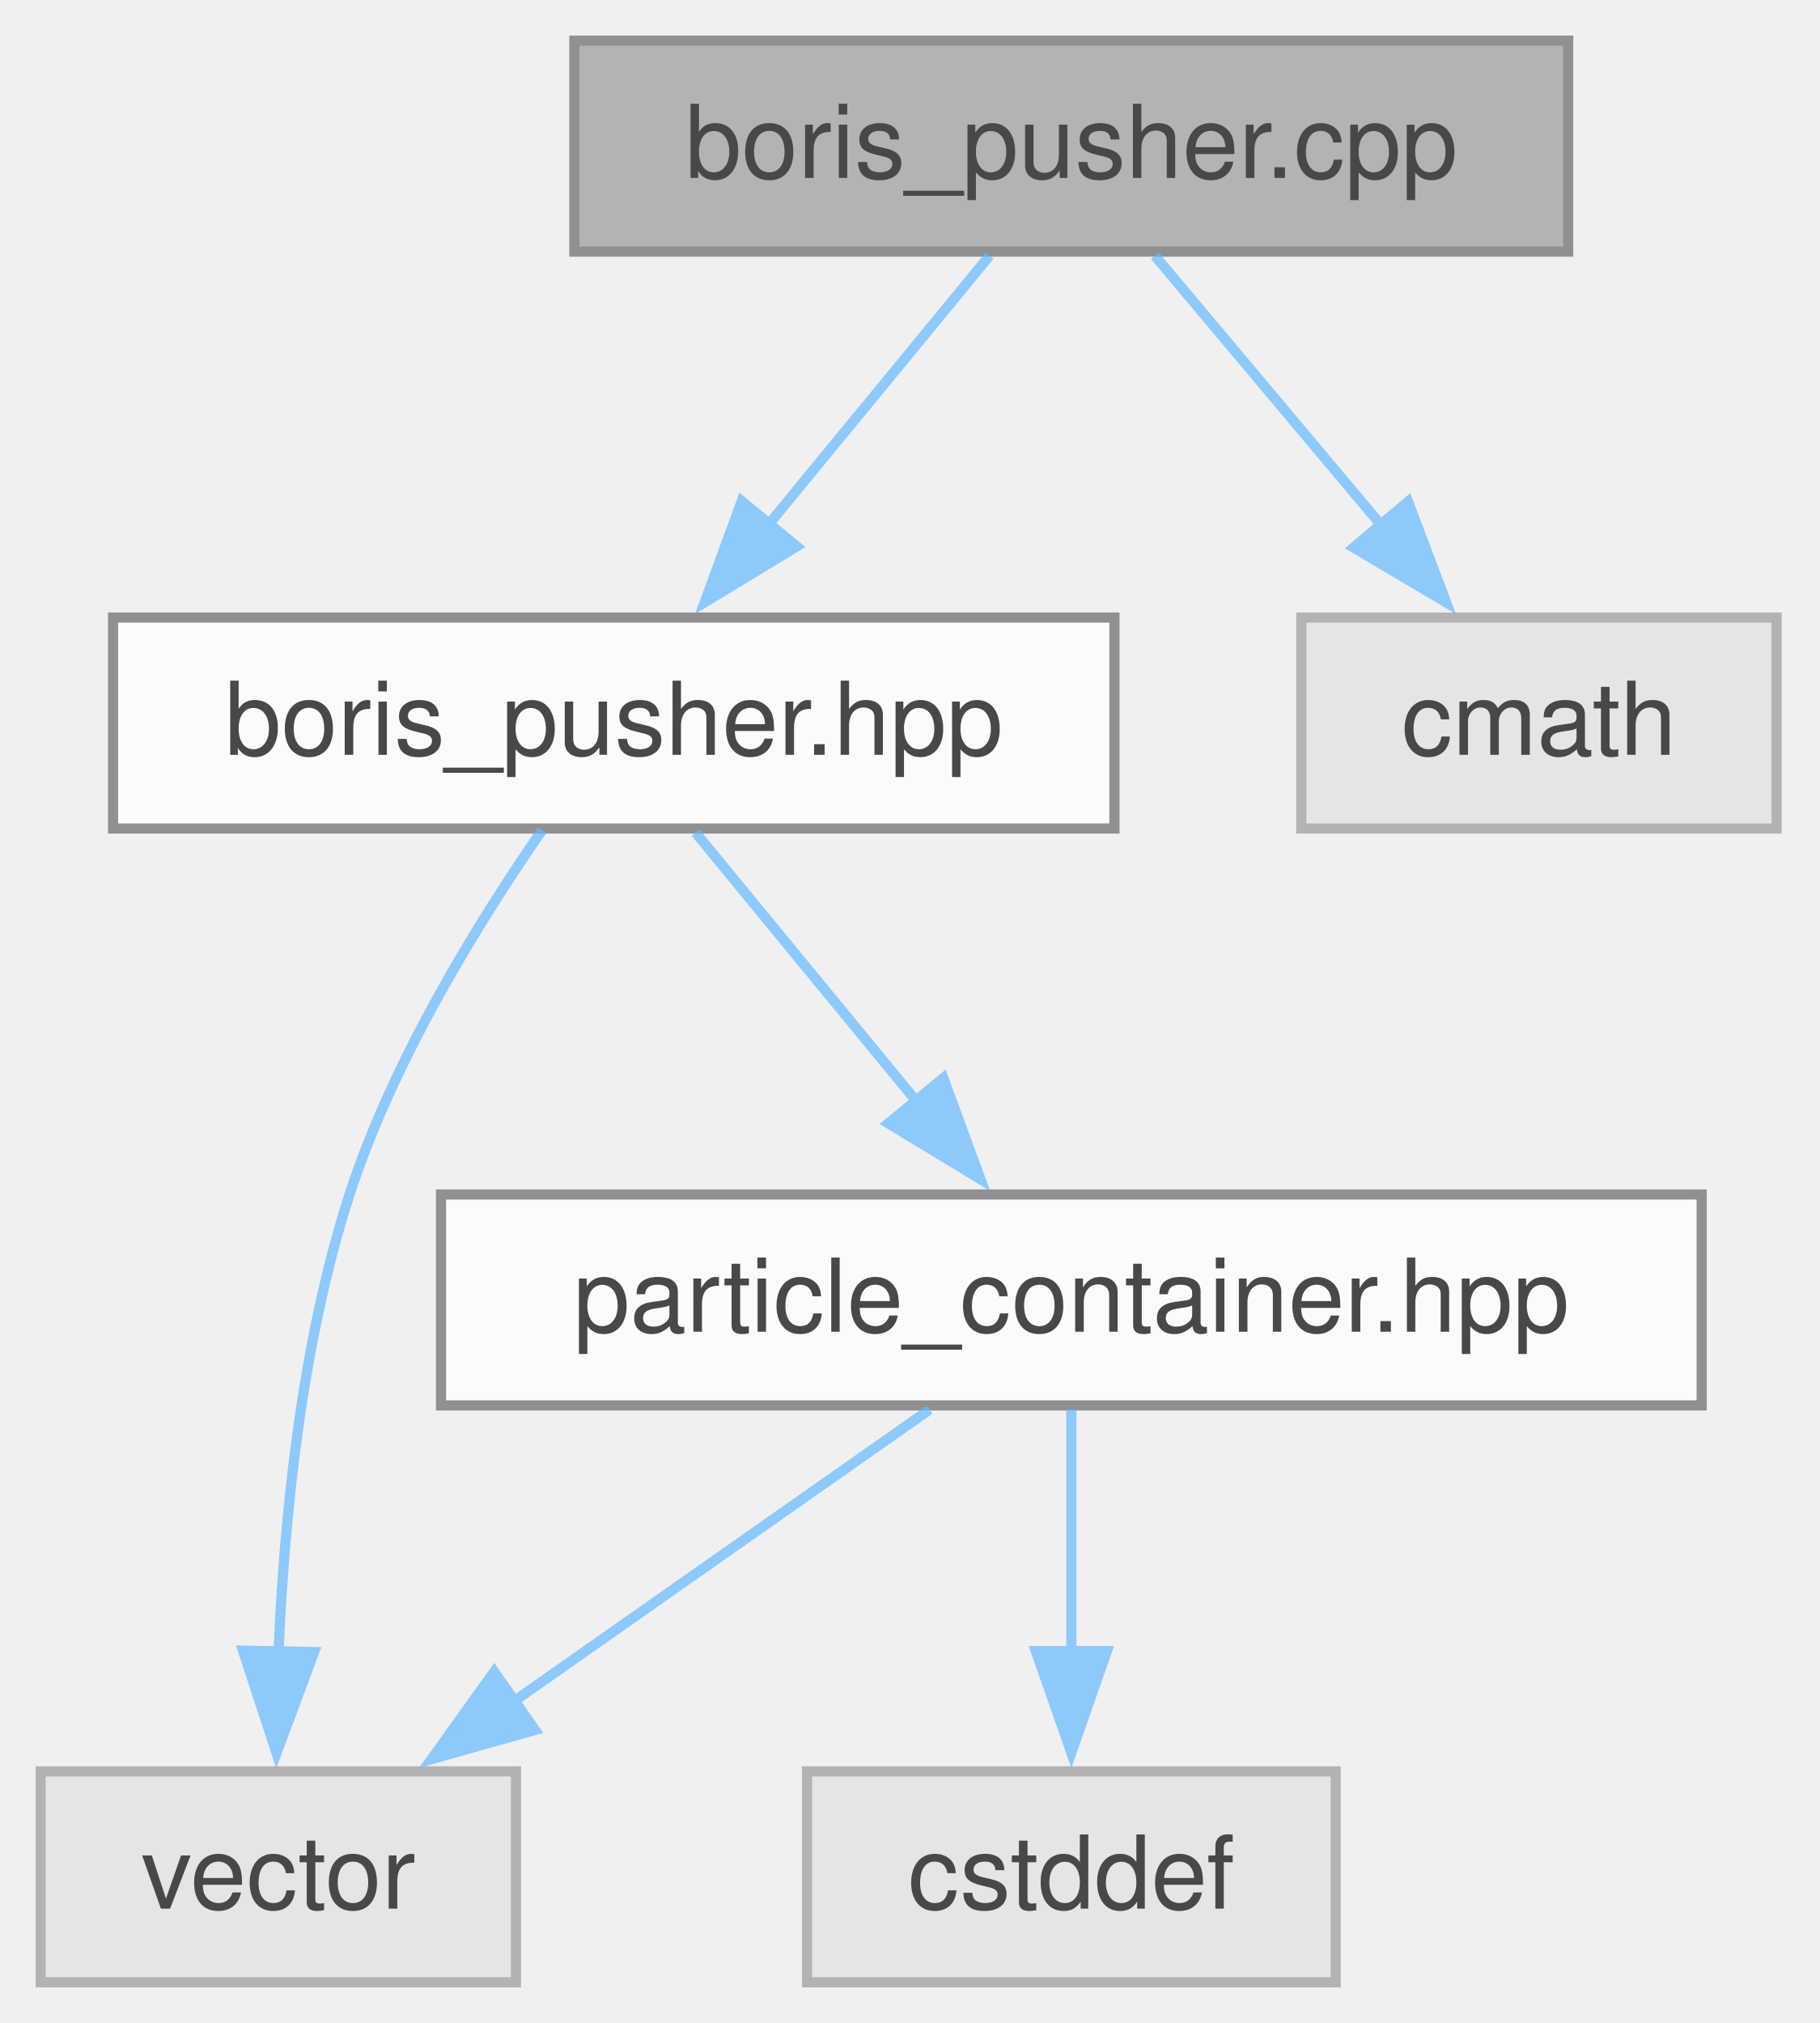
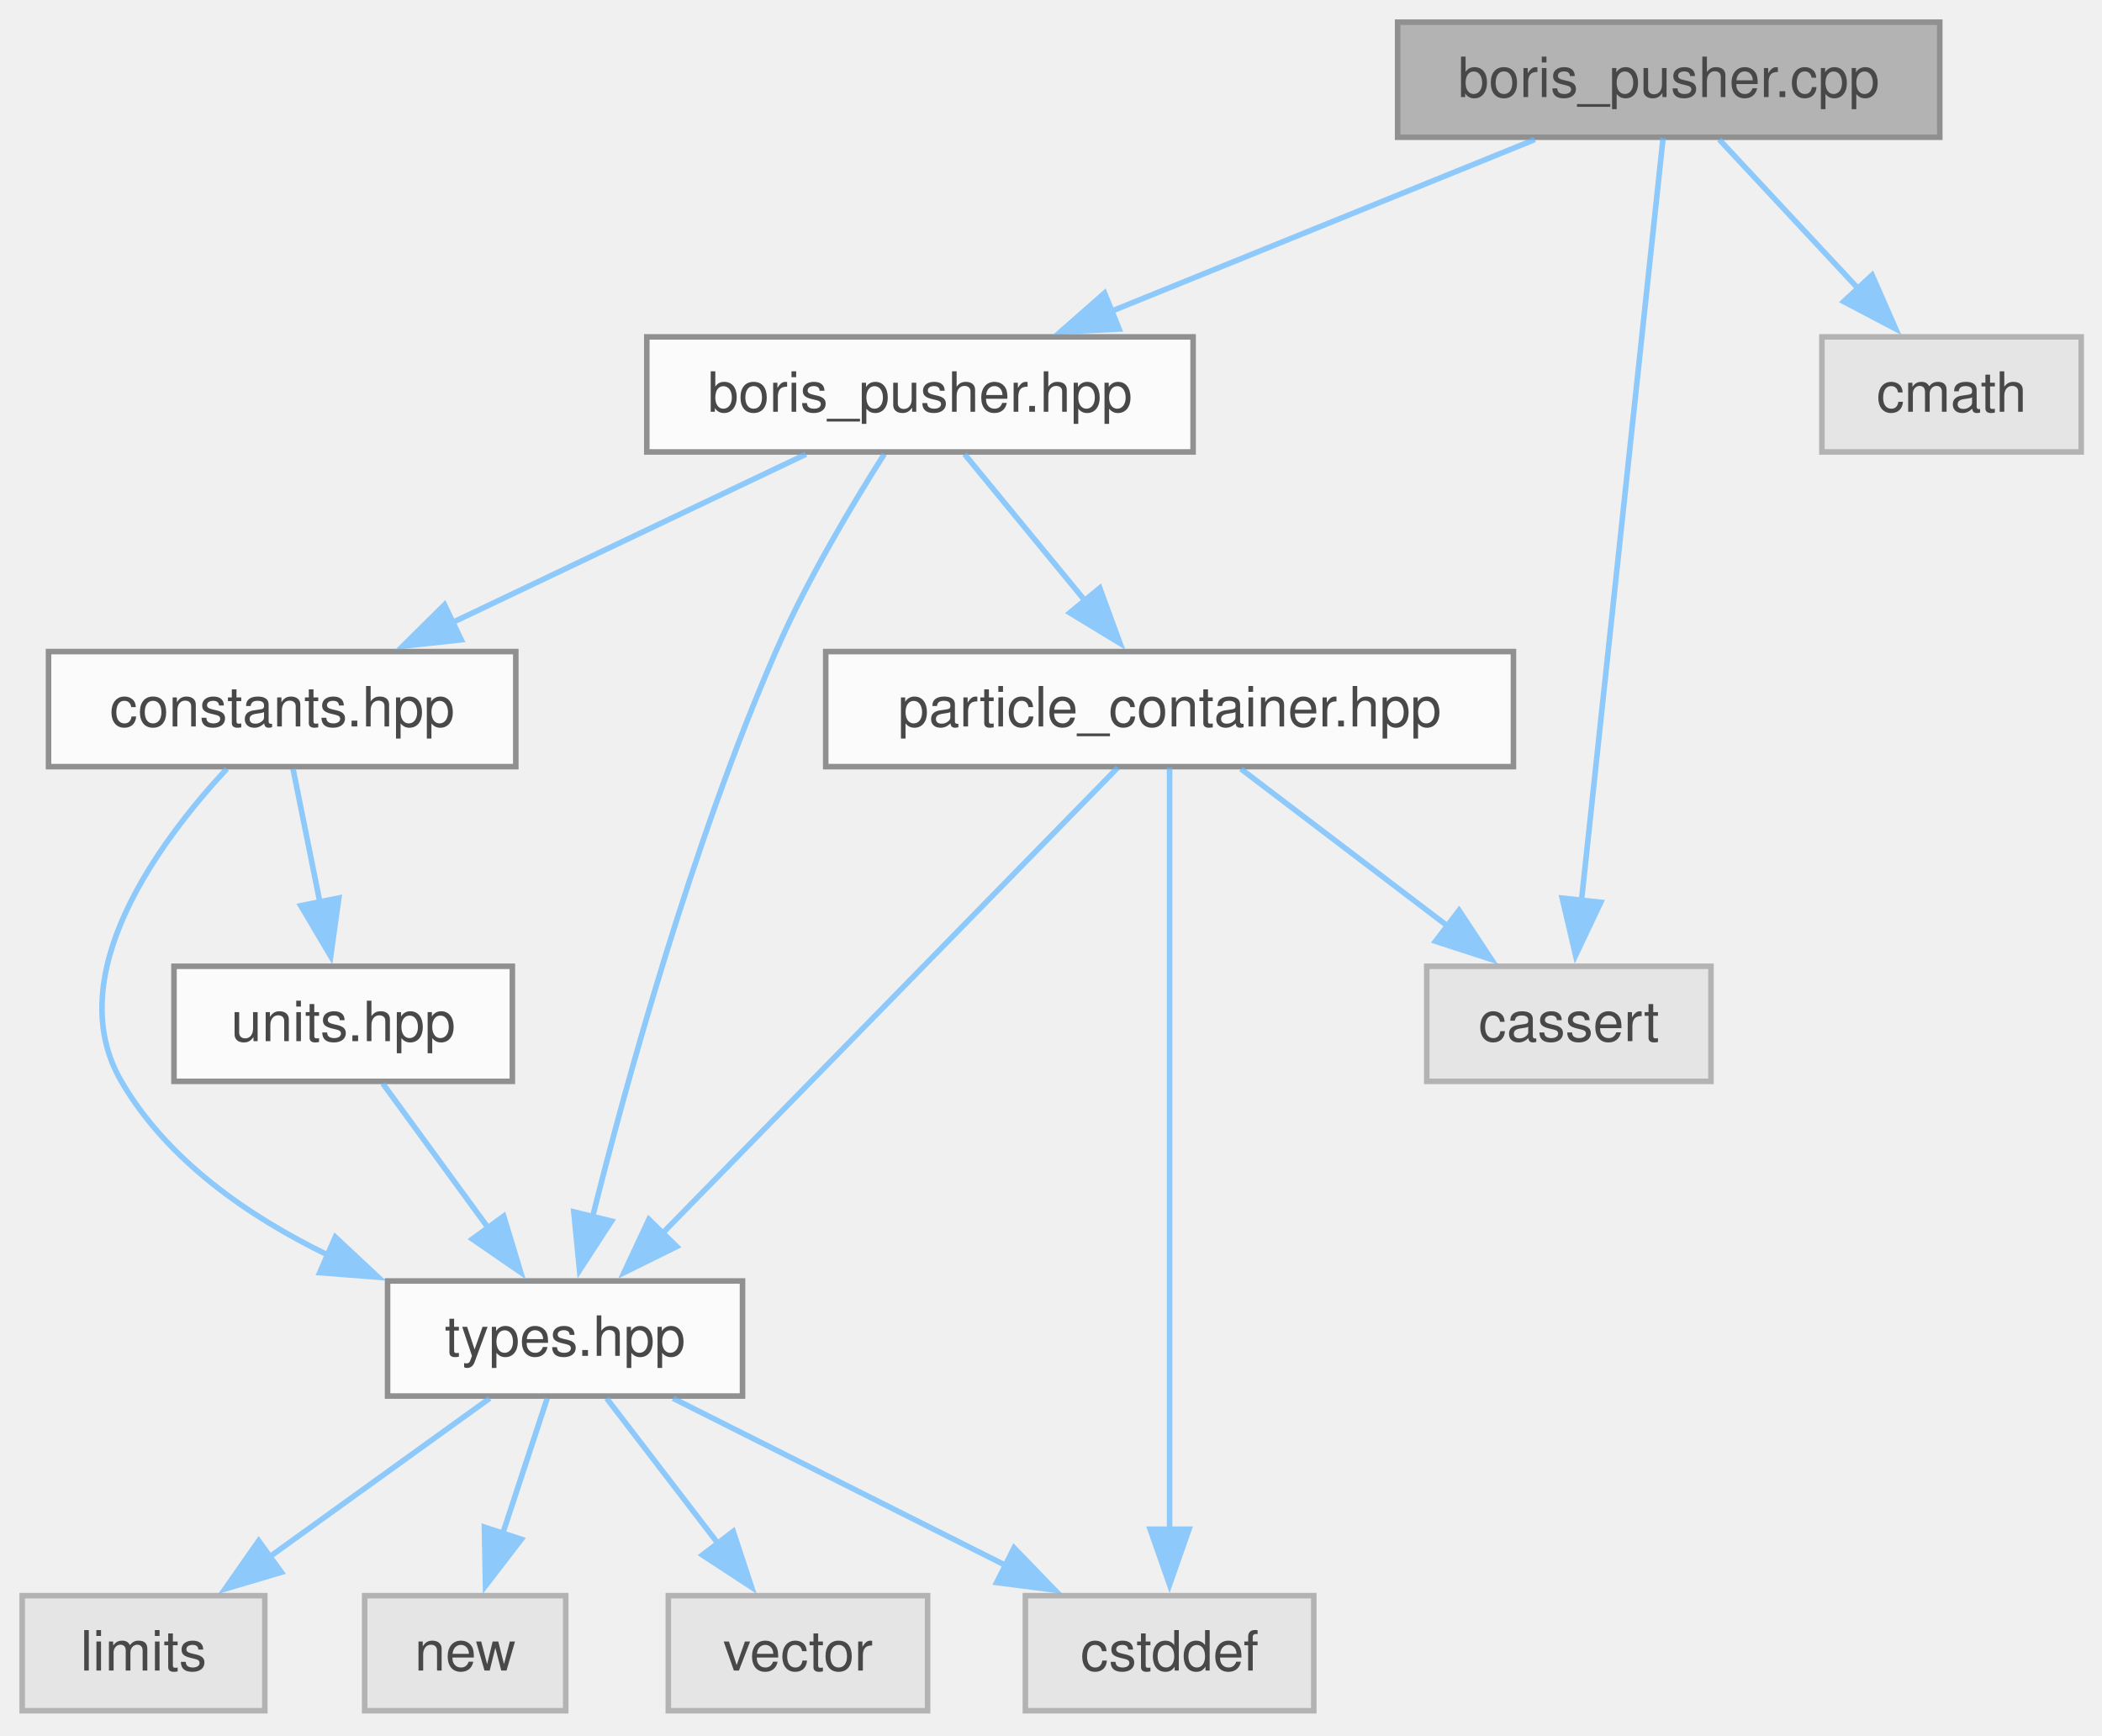
- <svg xmlns="http://www.w3.org/2000/svg" xmlns:xlink="http://www.w3.org/1999/xlink" width="179pt" height="199pt" viewBox="0.00 0.00 179.00 199.00">
+ <svg xmlns="http://www.w3.org/2000/svg" xmlns:xlink="http://www.w3.org/1999/xlink" width="379pt" height="313pt" viewBox="0.00 0.00 379.00 313.00">
  <svg id="main" version="1.1" xml:space="preserve">
    <style type="text/css">
.node, .edge {opacity: 0.7;}
.node.selected, .edge.selected {opacity: 1;}
.edge:hover path { stroke: red; }
.edge:hover polygon { stroke: red; fill: red; }
</style>
    <svg id="graph" class="graph">
-       <g id="graph0" class="graph" transform="scale(1 1) rotate(0) translate(4 195)">
+       <g id="graph0" class="graph" transform="scale(1 1) rotate(0) translate(4 308.5)">
        <g id="Node000001" class="node">
          <g id="a_Node000001">
            <a xlink:title=" ">
-               <polygon fill="#999999" stroke="#666666" points="150.25,-191 52.5,-191 52.5,-170.25 150.25,-170.25 150.25,-191" />
-               <text xml:space="preserve" text-anchor="middle" x="101.38" y="-177.5" font-family="Helvetica,sans-Serif" font-size="10.00">boris_pusher.cpp</text>
+               <polygon fill="#999999" stroke="#666666" points="345.75,-304.5 248,-304.5 248,-283.75 345.75,-283.75 345.75,-304.5" />
+               <text xml:space="preserve" text-anchor="middle" x="296.88" y="-291" font-family="Helvetica,sans-Serif" font-size="10.00">boris_pusher.cpp</text>
            </a>
          </g>
        </g>
        <g id="Node000002" class="node">
          <g id="a_Node000002">
-             <a xlink:href="boris__pusher_8hpp.html" target="_top" xlink:title=" ">
-               <polygon fill="white" stroke="#666666" points="105.62,-134.25 7.12,-134.25 7.12,-113.5 105.62,-113.5 105.62,-134.25" />
-               <text xml:space="preserve" text-anchor="middle" x="56.38" y="-120.75" font-family="Helvetica,sans-Serif" font-size="10.00">boris_pusher.hpp</text>
+             <a xlink:href="boris__pusher_8hpp.html" target="_top" xlink:title="Релятивистский толкатель частиц по схеме Бориса и баллистический дрейф для SoA-контейнера.">
+               <polygon fill="white" stroke="#666666" points="211.12,-247.75 112.62,-247.75 112.62,-227 211.12,-227 211.12,-247.75" />
+               <text xml:space="preserve" text-anchor="middle" x="161.88" y="-234.25" font-family="Helvetica,sans-Serif" font-size="10.00">boris_pusher.hpp</text>
            </a>
          </g>
        </g>
        <g id="edge1_Node000001_Node000002" class="edge">
          <g id="a_edge1_Node000001_Node000002">
            <a xlink:title=" ">
-               <path fill="none" stroke="#63b8ff" d="M93.33,-169.84C87.31,-162.52 78.91,-152.29 71.63,-143.44" />
-               <polygon fill="#63b8ff" stroke="#63b8ff" points="74.37,-141.25 65.31,-135.75 68.96,-145.7 74.37,-141.25" />
+               <path fill="none" stroke="#63b8ff" d="M272.74,-283.34C251.43,-274.69 220.12,-262 196.21,-252.3" />
+               <polygon fill="#63b8ff" stroke="#63b8ff" points="197.79,-249.16 187.2,-248.65 195.16,-255.65 197.79,-249.16" />
+             </a>
+           </g>
+         </g>
+         <g id="Node000011" class="node">
+           <g id="a_Node000011">
+             <a xlink:title=" ">
+               <polygon fill="#e0e0e0" stroke="#999999" points="304.5,-134.25 253.25,-134.25 253.25,-113.5 304.5,-113.5 304.5,-134.25" />
+               <text xml:space="preserve" text-anchor="middle" x="278.88" y="-120.75" font-family="Helvetica,sans-Serif" font-size="10.00">cassert</text>
+             </a>
+           </g>
+         </g>
+         <g id="edge15_Node000001_Node000011" class="edge">
+           <g id="a_edge15_Node000001_Node000011">
+             <a xlink:title=" ">
+               <path fill="none" stroke="#63b8ff" d="M295.86,-283.6C293.03,-257.23 285.07,-182.83 281.14,-146.03" />
+               <polygon fill="#63b8ff" stroke="#63b8ff" points="284.63,-145.79 280.09,-136.22 277.67,-146.54 284.63,-145.79" />
+             </a>
+           </g>
+         </g>
+         <g id="Node000012" class="node">
+           <g id="a_Node000012">
+             <a xlink:title=" ">
+               <polygon fill="#e0e0e0" stroke="#999999" points="371.25,-247.75 324.5,-247.75 324.5,-227 371.25,-227 371.25,-247.75" />
+               <text xml:space="preserve" text-anchor="middle" x="347.88" y="-234.25" font-family="Helvetica,sans-Serif" font-size="10.00">cmath</text>
+             </a>
+           </g>
+         </g>
+         <g id="edge16_Node000001_Node000012" class="edge">
+           <g id="a_edge16_Node000001_Node000012">
+             <a xlink:title=" ">
+               <path fill="none" stroke="#63b8ff" d="M305.99,-283.34C312.96,-275.86 322.74,-265.36 331.11,-256.38" />
+               <polygon fill="#63b8ff" stroke="#63b8ff" points="333.55,-258.89 337.8,-249.19 328.43,-254.12 333.55,-258.89" />
+             </a>
+           </g>
+         </g>
+         <g id="Node000003" class="node">
+           <g id="a_Node000003">
+             <a xlink:href="constants_8hpp.html" target="_top" xlink:title="Математические и фундаментальные физические константы PIC-солвера.">
+               <polygon fill="white" stroke="#666666" points="89,-191 4.75,-191 4.75,-170.25 89,-170.25 89,-191" />
+               <text xml:space="preserve" text-anchor="middle" x="46.88" y="-177.5" font-family="Helvetica,sans-Serif" font-size="10.00">constants.hpp</text>
+             </a>
+           </g>
+         </g>
+         <g id="edge2_Node000002_Node000003" class="edge">
+           <g id="a_edge2_Node000002_Node000003">
+             <a xlink:title=" ">
+               <path fill="none" stroke="#63b8ff" d="M141.32,-226.59C123.57,-218.14 97.69,-205.82 77.51,-196.21" />
+               <polygon fill="#63b8ff" stroke="#63b8ff" points="79.16,-193.12 68.62,-191.98 76.15,-199.44 79.16,-193.12" />
+             </a>
+           </g>
+         </g>
+         <g id="Node000004" class="node">
+           <g id="a_Node000004">
+             <a xlink:href="types_8hpp.html" target="_top" xlink:title=" ">
+               <polygon fill="white" stroke="#666666" points="129.88,-77.5 65.88,-77.5 65.88,-56.75 129.88,-56.75 129.88,-77.5" />
+               <text xml:space="preserve" text-anchor="middle" x="97.88" y="-64" font-family="Helvetica,sans-Serif" font-size="10.00">types.hpp</text>
+             </a>
+           </g>
+         </g>
+         <g id="edge14_Node000002_Node000004" class="edge">
+           <g id="a_edge14_Node000002_Node000004">
+             <a xlink:title=" ">
+               <path fill="none" stroke="#63b8ff" d="M155.44,-226.61C149.73,-217.64 141.45,-203.82 135.88,-191 120.79,-156.31 109.03,-113.74 102.8,-88.89" />
+               <polygon fill="#63b8ff" stroke="#63b8ff" points="106.26,-88.3 100.49,-79.42 99.46,-89.96 106.26,-88.3" />
+             </a>
+           </g>
+         </g>
+         <g id="Node000010" class="node">
+           <g id="a_Node000010">
+             <a xlink:href="particle__container_8hpp.html" target="_top" xlink:title="Хранилище макрочастиц в формате Struct of Arrays (SoA) с выравниванием по кэш-линиям.">
+               <polygon fill="white" stroke="#666666" points="268.88,-191 144.88,-191 144.88,-170.25 268.88,-170.25 268.88,-191" />
+               <text xml:space="preserve" text-anchor="middle" x="206.88" y="-177.5" font-family="Helvetica,sans-Serif" font-size="10.00">particle_container.hpp</text>
+             </a>
+           </g>
+         </g>
+         <g id="edge10_Node000002_Node000010" class="edge">
+           <g id="a_edge10_Node000002_Node000010">
+             <a xlink:title=" ">
+               <path fill="none" stroke="#63b8ff" d="M169.92,-226.59C175.94,-219.27 184.34,-209.04 191.62,-200.19" />
+               <polygon fill="#63b8ff" stroke="#63b8ff" points="194.29,-202.45 197.94,-192.5 188.88,-198 194.29,-202.45" />
+             </a>
+           </g>
+         </g>
+         <g id="edge3_Node000003_Node000004" class="edge">
+           <g id="a_edge3_Node000003_Node000004">
+             <a xlink:title=" ">
+               <path fill="none" stroke="#63b8ff" d="M36.9,-169.87C24.64,-156.67 6.77,-132.56 17.88,-113.5 26.15,-99.29 40.72,-89.17 55.18,-82.15" />
+               <polygon fill="#63b8ff" stroke="#63b8ff" points="56.46,-85.41 64.2,-78.18 53.64,-79 56.46,-85.41" />
+             </a>
+           </g>
+         </g>
+         <g id="Node000009" class="node">
+           <g id="a_Node000009">
+             <a xlink:href="units_8hpp.html" target="_top" xlink:title="Система единиц измерения в стиле Geant4 для конфигурации и диагностики PIC-солвера.">
+               <polygon fill="white" stroke="#666666" points="88.38,-134.25 27.37,-134.25 27.37,-113.5 88.38,-113.5 88.38,-134.25" />
+               <text xml:space="preserve" text-anchor="middle" x="57.88" y="-120.75" font-family="Helvetica,sans-Serif" font-size="10.00">units.hpp</text>
+             </a>
+           </g>
+         </g>
+         <g id="edge8_Node000003_Node000009" class="edge">
+           <g id="a_edge8_Node000003_Node000009">
+             <a xlink:title=" ">
+               <path fill="none" stroke="#63b8ff" d="M48.84,-169.84C50.19,-163.14 52.02,-154.01 53.69,-145.73" />
+               <polygon fill="#63b8ff" stroke="#63b8ff" points="57.09,-146.56 55.63,-136.06 50.23,-145.18 57.09,-146.56" />
+             </a>
+           </g>
+         </g>
+         <g id="Node000005" class="node">
+           <g id="a_Node000005">
+             <a xlink:title=" ">
+               <polygon fill="#e0e0e0" stroke="#999999" points="232.88,-20.75 180.88,-20.75 180.88,0 232.88,0 232.88,-20.75" />
+               <text xml:space="preserve" text-anchor="middle" x="206.88" y="-7.25" font-family="Helvetica,sans-Serif" font-size="10.00">cstddef</text>
+             </a>
+           </g>
+         </g>
+         <g id="edge4_Node000004_Node000005" class="edge">
+           <g id="a_edge4_Node000004_Node000005">
+             <a xlink:title=" ">
+               <path fill="none" stroke="#63b8ff" d="M117.36,-56.34C134.02,-47.97 158.26,-35.79 177.31,-26.22" />
+               <polygon fill="#63b8ff" stroke="#63b8ff" points="178.84,-29.37 186.2,-21.76 175.7,-23.12 178.84,-29.37" />
            </a>
          </g>
        </g>
        <g id="Node000006" class="node">
          <g id="a_Node000006">
            <a xlink:title=" ">
-               <polygon fill="#e0e0e0" stroke="#999999" points="170.75,-134.25 124,-134.25 124,-113.5 170.75,-113.5 170.75,-134.25" />
-               <text xml:space="preserve" text-anchor="middle" x="147.38" y="-120.75" font-family="Helvetica,sans-Serif" font-size="10.00">cmath</text>
-             </a>
-           </g>
-         </g>
-         <g id="edge6_Node000001_Node000006" class="edge">
-           <g id="a_edge6_Node000001_Node000006">
-             <a xlink:title=" ">
-               <path fill="none" stroke="#63b8ff" d="M109.6,-169.84C115.81,-162.44 124.52,-152.07 132.01,-143.16" />
-               <polygon fill="#63b8ff" stroke="#63b8ff" points="134.5,-145.65 138.25,-135.74 129.14,-141.14 134.5,-145.65" />
-             </a>
-           </g>
-         </g>
-         <g id="Node000003" class="node">
-           <g id="a_Node000003">
-             <a xlink:href="particle__container_8hpp.html" target="_top" xlink:title=" ">
-               <polygon fill="white" stroke="#666666" points="163.38,-77.5 39.38,-77.5 39.38,-56.75 163.38,-56.75 163.38,-77.5" />
-               <text xml:space="preserve" text-anchor="middle" x="101.38" y="-64" font-family="Helvetica,sans-Serif" font-size="10.00">particle_container.hpp</text>
-             </a>
-           </g>
-         </g>
-         <g id="edge2_Node000002_Node000003" class="edge">
-           <g id="a_edge2_Node000002_Node000003">
-             <a xlink:title=" ">
-               <path fill="none" stroke="#63b8ff" d="M64.42,-113.09C70.44,-105.77 78.84,-95.54 86.12,-86.69" />
-               <polygon fill="#63b8ff" stroke="#63b8ff" points="88.79,-88.95 92.44,-79 83.38,-84.5 88.79,-88.95" />
-             </a>
-           </g>
-         </g>
-         <g id="Node000004" class="node">
-           <g id="a_Node000004">
-             <a xlink:title=" ">
-               <polygon fill="#e0e0e0" stroke="#999999" points="46.75,-20.75 0,-20.75 0,0 46.75,0 46.75,-20.75" />
-               <text xml:space="preserve" text-anchor="middle" x="23.38" y="-7.25" font-family="Helvetica,sans-Serif" font-size="10.00">vector</text>
-             </a>
-           </g>
-         </g>
-         <g id="edge5_Node000002_Node000004" class="edge">
-           <g id="a_edge5_Node000002_Node000004">
-             <a xlink:title=" ">
-               <path fill="none" stroke="#63b8ff" d="M49.33,-113.34C43.21,-104.52 34.68,-90.8 30.38,-77.5 25.64,-62.85 23.93,-45.52 23.39,-32.27" />
-               <polygon fill="#63b8ff" stroke="#63b8ff" points="26.9,-32.49 23.2,-22.56 19.9,-32.63 26.9,-32.49" />
-             </a>
-           </g>
-         </g>
-         <g id="edge3_Node000003_Node000004" class="edge">
-           <g id="a_edge3_Node000003_Node000004">
-             <a xlink:title=" ">
-               <path fill="none" stroke="#63b8ff" d="M87.43,-56.34C76.01,-48.32 59.61,-36.81 46.26,-27.44" />
-               <polygon fill="#63b8ff" stroke="#63b8ff" points="48.63,-24.83 38.44,-21.95 44.61,-30.56 48.63,-24.83" />
-             </a>
-           </g>
-         </g>
-         <g id="Node000005" class="node">
-           <g id="a_Node000005">
-             <a xlink:title=" ">
-               <polygon fill="#e0e0e0" stroke="#999999" points="127.38,-20.75 75.38,-20.75 75.38,0 127.38,0 127.38,-20.75" />
-               <text xml:space="preserve" text-anchor="middle" x="101.38" y="-7.25" font-family="Helvetica,sans-Serif" font-size="10.00">cstddef</text>
-             </a>
-           </g>
-         </g>
-         <g id="edge4_Node000003_Node000005" class="edge">
-           <g id="a_edge4_Node000003_Node000005">
-             <a xlink:title=" ">
-               <path fill="none" stroke="#63b8ff" d="M101.38,-56.34C101.38,-49.72 101.38,-40.72 101.38,-32.52" />
-               <polygon fill="#63b8ff" stroke="#63b8ff" points="104.88,-32.59 101.38,-22.59 97.88,-32.59 104.88,-32.59" />
+               <polygon fill="#e0e0e0" stroke="#999999" points="43.75,-20.75 0,-20.75 0,0 43.75,0 43.75,-20.75" />
+               <text xml:space="preserve" text-anchor="middle" x="21.88" y="-7.25" font-family="Helvetica,sans-Serif" font-size="10.00">limits</text>
+             </a>
+           </g>
+         </g>
+         <g id="edge5_Node000004_Node000006" class="edge">
+           <g id="a_edge5_Node000004_Node000006">
+             <a xlink:title=" ">
+               <path fill="none" stroke="#63b8ff" d="M84.29,-56.34C73.26,-48.4 57.49,-37.03 44.55,-27.71" />
+               <polygon fill="#63b8ff" stroke="#63b8ff" points="46.73,-24.97 36.57,-21.96 42.64,-30.65 46.73,-24.97" />
+             </a>
+           </g>
+         </g>
+         <g id="Node000007" class="node">
+           <g id="a_Node000007">
+             <a xlink:title=" ">
+               <polygon fill="#e0e0e0" stroke="#999999" points="98,-20.75 61.75,-20.75 61.75,0 98,0 98,-20.75" />
+               <text xml:space="preserve" text-anchor="middle" x="79.88" y="-7.25" font-family="Helvetica,sans-Serif" font-size="10.00">new</text>
+             </a>
+           </g>
+         </g>
+         <g id="edge6_Node000004_Node000007" class="edge">
+           <g id="a_edge6_Node000004_Node000007">
+             <a xlink:title=" ">
+               <path fill="none" stroke="#63b8ff" d="M94.66,-56.34C92.43,-49.56 89.38,-40.3 86.64,-31.94" />
+               <polygon fill="#63b8ff" stroke="#63b8ff" points="89.99,-30.92 83.54,-22.52 83.34,-33.11 89.99,-30.92" />
+             </a>
+           </g>
+         </g>
+         <g id="Node000008" class="node">
+           <g id="a_Node000008">
+             <a xlink:title=" ">
+               <polygon fill="#e0e0e0" stroke="#999999" points="163.25,-20.75 116.5,-20.75 116.5,0 163.25,0 163.25,-20.75" />
+               <text xml:space="preserve" text-anchor="middle" x="139.88" y="-7.25" font-family="Helvetica,sans-Serif" font-size="10.00">vector</text>
+             </a>
+           </g>
+         </g>
+         <g id="edge7_Node000004_Node000008" class="edge">
+           <g id="a_edge7_Node000004_Node000008">
+             <a xlink:title=" ">
+               <path fill="none" stroke="#63b8ff" d="M105.38,-56.34C111,-49.02 118.84,-38.79 125.63,-29.94" />
+               <polygon fill="#63b8ff" stroke="#63b8ff" points="128.2,-32.34 131.51,-22.28 122.65,-28.08 128.2,-32.34" />
+             </a>
+           </g>
+         </g>
+         <g id="edge9_Node000009_Node000004" class="edge">
+           <g id="a_edge9_Node000009_Node000004">
+             <a xlink:title=" ">
+               <path fill="none" stroke="#63b8ff" d="M65.03,-113.09C70.32,-105.85 77.69,-95.76 84.1,-86.97" />
+               <polygon fill="#63b8ff" stroke="#63b8ff" points="86.82,-89.19 89.89,-79.05 81.17,-85.06 86.82,-89.19" />
+             </a>
+           </g>
+         </g>
+         <g id="edge11_Node000010_Node000004" class="edge">
+           <g id="a_edge11_Node000010_Node000004">
+             <a xlink:title=" ">
+               <path fill="none" stroke="#63b8ff" d="M197.58,-170.12C179.33,-151.45 138.56,-109.74 115.2,-85.85" />
+               <polygon fill="#63b8ff" stroke="#63b8ff" points="118.01,-83.71 108.51,-79.01 113,-88.6 118.01,-83.71" />
+             </a>
+           </g>
+         </g>
+         <g id="edge13_Node000010_Node000005" class="edge">
+           <g id="a_edge13_Node000010_Node000005">
+             <a xlink:title=" ">
+               <path fill="none" stroke="#63b8ff" d="M206.88,-170.1C206.88,-143.73 206.88,-69.33 206.88,-32.53" />
+               <polygon fill="#63b8ff" stroke="#63b8ff" points="210.38,-32.73 206.88,-22.73 203.38,-32.73 210.38,-32.73" />
+             </a>
+           </g>
+         </g>
+         <g id="edge12_Node000010_Node000011" class="edge">
+           <g id="a_edge12_Node000010_Node000011">
+             <a xlink:title=" ">
+               <path fill="none" stroke="#63b8ff" d="M219.75,-169.84C230.09,-161.97 244.84,-150.75 257.03,-141.49" />
+               <polygon fill="#63b8ff" stroke="#63b8ff" points="259.07,-144.33 264.91,-135.49 254.83,-138.76 259.07,-144.33" />
            </a>
          </g>
        </g>
      </g>
    </svg>
  </svg>
  <style type="text/css">

[data-mouse-over-selected='false'] { opacity: 0.7; }
[data-mouse-over-selected='true']  { opacity: 1.0; }

</style>
</svg>
